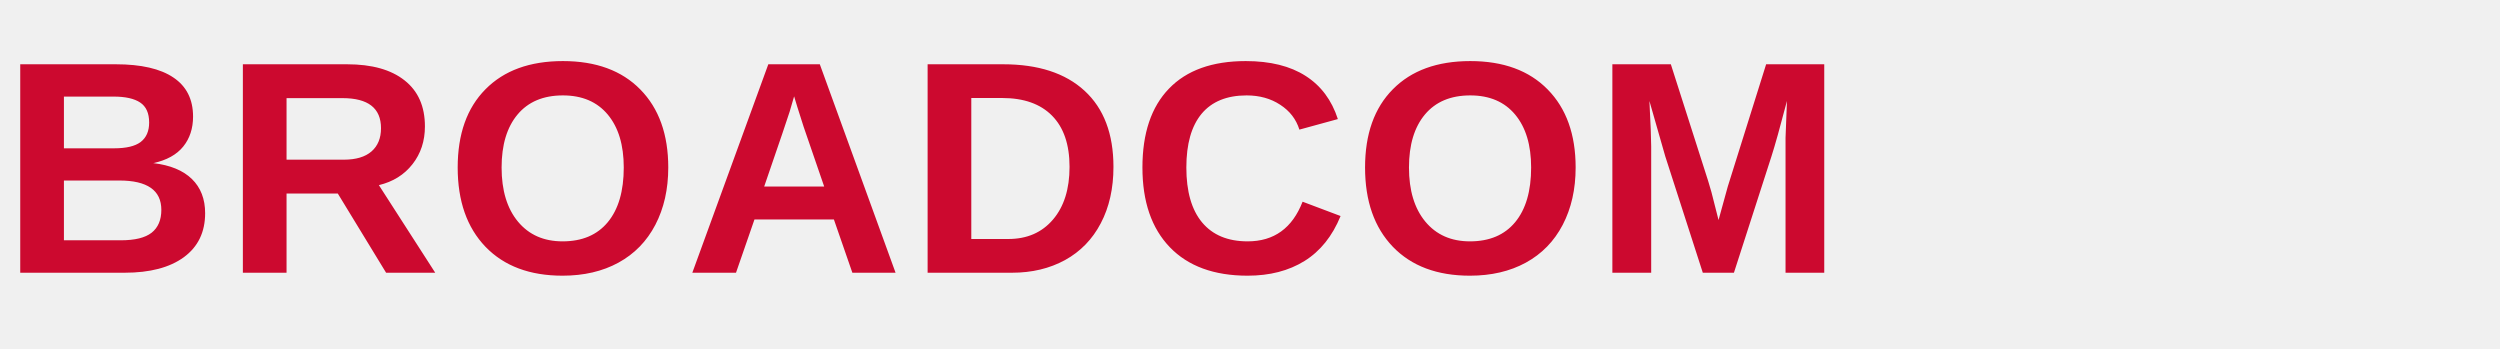
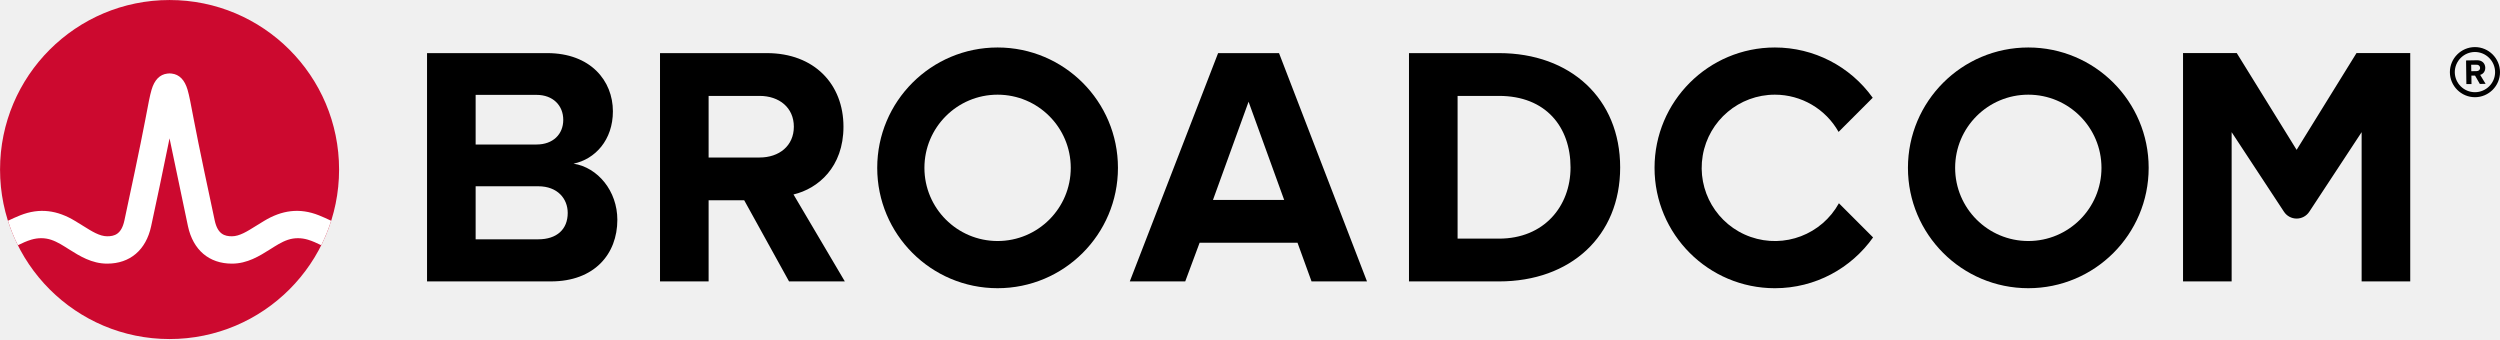
- <svg xmlns="http://www.w3.org/2000/svg" width="330" height="46" viewBox="0 0 330 46">
-   <text x="0" y="36" font-family="Arial, Helvetica, sans-serif" font-weight="700" font-size="40" letter-spacing="0.5" fill="#CC092F">BROADCOM</text>
+ <svg xmlns="http://www.w3.org/2000/svg" xmlns:xlink="http://www.w3.org/1999/xlink" viewBox="0.28 0.26 239.44 32.47">
+   <path d="M237.32 9.09a1.93 1.93 0 0 1-1.93-1.92c0-1.06.87-1.93 1.93-1.93s1.93.87 1.93 1.93-.87 1.92-1.93 1.92m0-4.32c-1.32 0-2.4 1.08-2.4 2.4s1.08 2.4 2.4 2.4 2.4-1.08 2.4-2.4-1.08-2.4-2.4-2.4" />
+   <path d="m237.48 7.07-.51.01-.01-.62h.51c.19-.01.34.11.34.3.01.19-.14.31-.33.31m.83-.32c-.01-.42-.3-.72-.77-.72l-1.07.02.03 2.26h.49l-.01-.81h.35l.46.8.55-.01-.52-.86c.24-.06.49-.28.49-.68M51.834 23.18h-5.999V9.347h5.835c1.574 0 2.557 1.016 2.557 2.393s-.983 2.36-2.557 2.36H45v4h6.834c1.836 0 2.82 1.18 2.82 2.555 0 1.574-1.05 2.525-2.82 2.525m3.376-7.245c2.066-.426 3.771-2.262 3.771-5.015 0-2.918-2.13-5.573-6.295-5.573H41.18v21.865h11.867c4.163 0 6.36-2.623 6.36-5.9 0-2.755-1.869-5.016-4.197-5.377m17.823-.59H68v4.098h3.558l4.294 7.77h5.343l-4.917-8.328c2.36-.557 4.786-2.622 4.786-6.49m0 0c0-4.065-2.786-7.048-7.343-7.048H63.493v21.865h4.655V9.445h4.885c1.869 0 3.278 1.114 3.278 2.95s-1.41 2.95-3.278 2.95m43.42 4.065 3.41-9.407 3.41 9.407zm.492-14.063-8.458 21.865h5.31l1.377-3.704h9.376l1.344 3.704h5.311L122.78 5.348zm26.905 17.768h-3.968V9.445h3.967c4.491 0 6.851 2.983 6.851 6.852 0 3.704-2.524 6.818-6.85 6.818m0-17.767h-8.623v21.865h8.622c6.851 0 11.604-4.327 11.604-10.916S150.7 5.347 143.85 5.347m82.126-.004-5.734 9.27-5.734-9.27h-5.146v21.87h4.656V12.918l5.012 7.622a1.45 1.45 0 0 0 2.424 0l5.013-7.622v14.293h4.656V5.343Z" />
+   <path d="M95.825 23.344a7.01 7.01 0 0 1-7.008-7.008 7.008 7.008 0 1 1 7.008 7.008m0-18.536c-6.367 0-11.528 5.161-11.528 11.528 0 6.366 5.161 11.527 11.528 11.527 6.366 0 11.528-5.16 11.528-11.527S102.191 4.808 95.825 4.808" id="a" />
+   <path d="M176.404 19.727a7.009 7.009 0 1 1-6.132-10.399 7 7 0 0 1 6.1 3.565l3.27-3.27a11.51 11.51 0 0 0-9.37-4.815c-6.367 0-11.527 5.16-11.527 11.528 0 6.366 5.16 11.528 11.527 11.528 3.883 0 7.316-1.922 9.404-4.865z" />
+   <use xlink:href="#a" transform="translate(98.718)" />
+   <ellipse cx="16.52" cy="16.497" rx="16.236" ry="16.235" fill="#cc092f" />
+   <path d="M30.825 20.883c-1.857-.74-3.557-.492-5.26.541 0 0-.622.38-.808.496-.794.498-1.543.97-2.263.97-.687 0-1.363-.184-1.649-1.513-.446-2.073-1.534-7.167-2.009-9.69-.279-1.483-.432-2.282-.59-2.825-.28-.954-.793-1.473-1.52-1.556 0 0-.114-.016-.207-.016s-.218.018-.218.018c-.72.086-1.229.605-1.507 1.554-.159.543-.312 1.342-.59 2.825-.476 2.523-1.564 7.617-2.01 9.69-.286 1.33-.962 1.513-1.649 1.513-.72 0-1.469-.472-2.263-.97l-.808-.496c-1.703-1.033-3.404-1.28-5.26-.54-.4.16-.796.338-1.172.52.257.805.577 1.599.95 2.344.411-.202.842-.403 1.282-.533.634-.187 1.284-.197 1.914.014.612.205 1.157.568 1.7.91 1.023.642 2.182 1.371 3.657 1.371 2.186 0 3.72-1.305 4.21-3.58.38-1.765 1.222-5.703 1.763-8.419 0 0 1.386 6.654 1.765 8.418.49 2.276 2.025 3.581 4.211 3.581 1.475 0 2.634-.729 3.657-1.372.543-.34 1.088-.704 1.7-.909.63-.21 1.28-.2 1.914-.014.44.13.87.33 1.282.533a16 16 0 0 0 .95-2.345 19 19 0 0 0-1.172-.52" fill="#fff" />
</svg>
